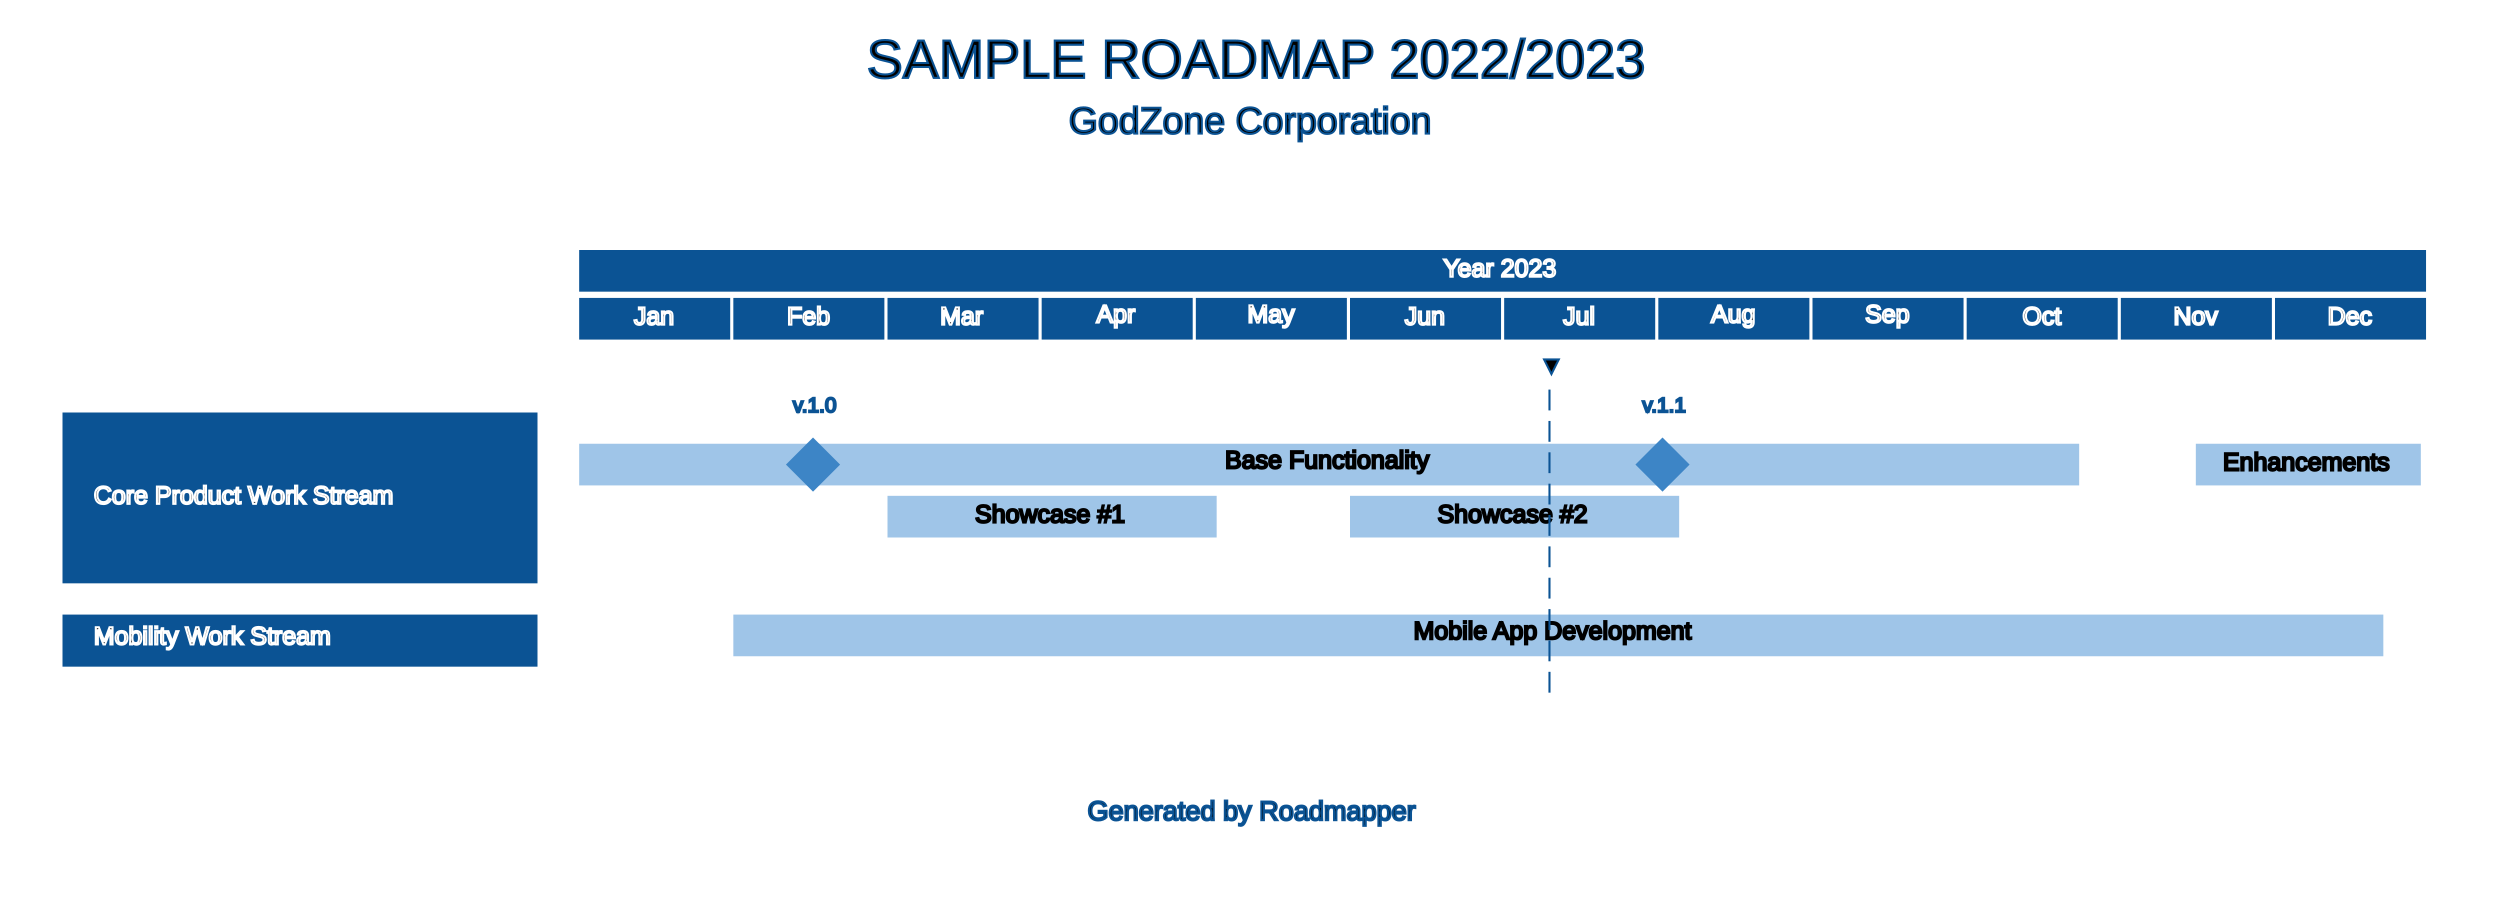
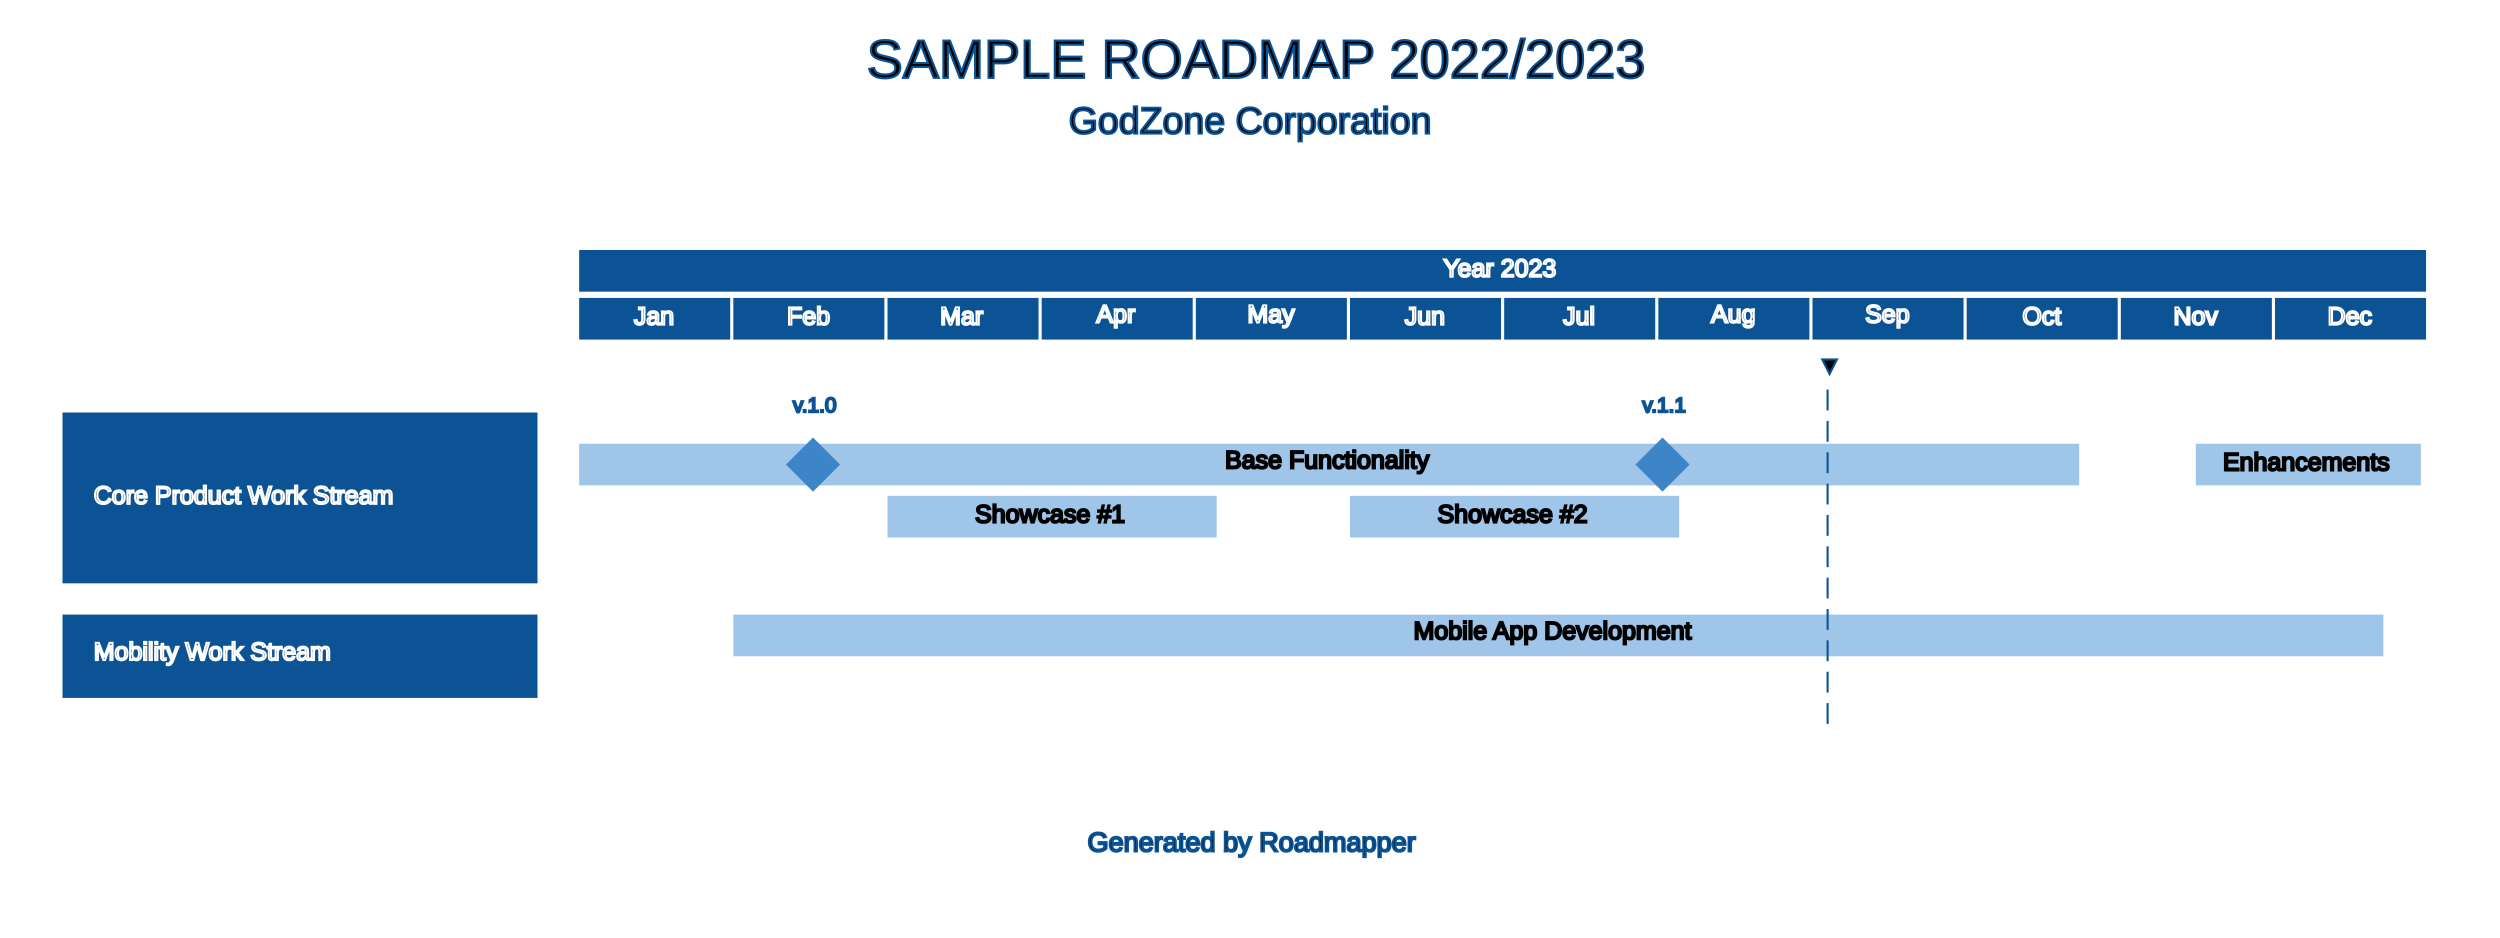
- <svg xmlns="http://www.w3.org/2000/svg" width="1200" height="435" viewBox="0 0 1200 435">
+ <svg xmlns="http://www.w3.org/2000/svg" width="1200" height="450" viewBox="0 0 1200 450">
  <defs>
</defs>
  <rect x="0" y="0" width="1200" height="1000" fill="#FFFFFF" />
  <text x="416.0" y="30" font-size="26" text-anchor="start" dominant-baseline="middle" font-family="Arial" stroke="#0B5394">SAMPLE ROADMAP 2022/2023</text>
  <text x="513.0" y="59" font-size="18" text-anchor="start" dominant-baseline="middle" font-family="Arial" stroke="#0B5394">GodZone Corporation</text>
  <rect x="278.0" y="120" width="886.5" height="20" fill="#0B5394" />
  <text x="692.75" y="124.5" font-size="12" stroke="#FFFFFF" text-anchor="start" dominant-baseline="hanging" font-family="Arial">Year 2023</text>
  <rect x="278.0" y="143" width="72.5" height="20" fill="#0B5394" />
  <text x="304.25" y="147.5" font-size="12" stroke="#FFFFFF" text-anchor="start" dominant-baseline="hanging" font-family="Arial">Jan</text>
  <rect x="352.0" y="143" width="72.5" height="20" fill="#0B5394" />
  <text x="377.75" y="147.5" font-size="12" stroke="#FFFFFF" text-anchor="start" dominant-baseline="hanging" font-family="Arial">Feb</text>
  <rect x="426.0" y="143" width="72.5" height="20" fill="#0B5394" />
  <text x="451.25" y="147.5" font-size="12" stroke="#FFFFFF" text-anchor="start" dominant-baseline="hanging" font-family="Arial">Mar</text>
  <rect x="500.0" y="143" width="72.5" height="20" fill="#0B5394" />
  <text x="526.25" y="146.5" font-size="12" stroke="#FFFFFF" text-anchor="start" dominant-baseline="hanging" font-family="Arial">Apr</text>
  <rect x="574.0" y="143" width="72.5" height="20" fill="#0B5394" />
  <text x="598.75" y="146.5" font-size="12" stroke="#FFFFFF" text-anchor="start" dominant-baseline="hanging" font-family="Arial">May</text>
  <rect x="648.0" y="143" width="72.5" height="20" fill="#0B5394" />
  <text x="674.25" y="147.5" font-size="12" stroke="#FFFFFF" text-anchor="start" dominant-baseline="hanging" font-family="Arial">Jun</text>
  <rect x="722.0" y="143" width="72.5" height="20" fill="#0B5394" />
  <text x="750.25" y="147.5" font-size="12" stroke="#FFFFFF" text-anchor="start" dominant-baseline="hanging" font-family="Arial">Jul</text>
  <rect x="796.0" y="143" width="72.5" height="20" fill="#0B5394" />
  <text x="821.25" y="146.5" font-size="12" stroke="#FFFFFF" text-anchor="start" dominant-baseline="hanging" font-family="Arial">Aug</text>
  <rect x="870.0" y="143" width="72.5" height="20" fill="#0B5394" />
  <text x="895.25" y="146.5" font-size="12" stroke="#FFFFFF" text-anchor="start" dominant-baseline="hanging" font-family="Arial">Sep</text>
  <rect x="944.0" y="143" width="72.5" height="20" fill="#0B5394" />
  <text x="970.75" y="147.5" font-size="12" stroke="#FFFFFF" text-anchor="start" dominant-baseline="hanging" font-family="Arial">Oct</text>
  <rect x="1018.0" y="143" width="72.5" height="20" fill="#0B5394" />
  <text x="1043.25" y="147.5" font-size="12" stroke="#FFFFFF" text-anchor="start" dominant-baseline="hanging" font-family="Arial">Nov</text>
  <rect x="1092.0" y="143" width="72.5" height="20" fill="#0B5394" />
  <text x="1117.25" y="147.5" font-size="12" stroke="#FFFFFF" text-anchor="start" dominant-baseline="hanging" font-family="Arial">Dec</text>
-   <path d="M351.0,163 L351.0,330" width="1" fill="(230, 230, 230, 12750)" />
-   <path d="M425.0,163 L425.0,330" width="1" fill="(230, 230, 230, 12750)" />
-   <path d="M499.0,163 L499.0,330" width="1" fill="(230, 230, 230, 12750)" />
-   <path d="M573.0,163 L573.0,330" width="1" fill="(230, 230, 230, 12750)" />
-   <path d="M647.0,163 L647.0,330" width="1" fill="(230, 230, 230, 12750)" />
-   <path d="M721.0,163 L721.0,330" width="1" fill="(230, 230, 230, 12750)" />
-   <path d="M795.0,163 L795.0,330" width="1" fill="(230, 230, 230, 12750)" />
-   <path d="M869.0,163 L869.0,330" width="1" fill="(230, 230, 230, 12750)" />
-   <path d="M943.0,163 L943.0,330" width="1" fill="(230, 230, 230, 12750)" />
-   <path d="M1017.0,163 L1017.0,330" width="1" fill="(230, 230, 230, 12750)" />
-   <path d="M1091.0,163 L1091.0,330" width="1" fill="(230, 230, 230, 12750)" />
+   <path d="M351.0,163 L351.0,345" width="1" fill="(230, 230, 230, 12750)" />
+   <path d="M425.0,163 L425.0,345" width="1" fill="(230, 230, 230, 12750)" />
+   <path d="M499.0,163 L499.0,345" width="1" fill="(230, 230, 230, 12750)" />
+   <path d="M573.0,163 L573.0,345" width="1" fill="(230, 230, 230, 12750)" />
+   <path d="M647.0,163 L647.0,345" width="1" fill="(230, 230, 230, 12750)" />
+   <path d="M721.0,163 L721.0,345" width="1" fill="(230, 230, 230, 12750)" />
+   <path d="M795.0,163 L795.0,345" width="1" fill="(230, 230, 230, 12750)" />
+   <path d="M869.0,163 L869.0,345" width="1" fill="(230, 230, 230, 12750)" />
+   <path d="M943.0,163 L943.0,345" width="1" fill="(230, 230, 230, 12750)" />
+   <path d="M1017.0,163 L1017.0,345" width="1" fill="(230, 230, 230, 12750)" />
+   <path d="M1091.0,163 L1091.0,345" width="1" fill="(230, 230, 230, 12750)" />
  <rect x="30" y="198" width="228.0" height="82" fill="#0B5394" />
  <text x="45" y="233.5" font-size="12" stroke="#FFFFFF" text-anchor="start" dominant-baseline="hanging" font-family="Arial">Core Product Work Stream</text>
  <rect x="278" y="213" width="720" height="20" fill="#9FC5E8" />
  <text x="588.0" y="216.5" font-size="12" stroke="#000000" text-anchor="start" dominant-baseline="hanging" font-family="Arial">Base Functionality</text>
  <rect x="1054" y="213" width="108" height="20" fill="#9FC5E8" />
  <text x="1067.0" y="217.5" font-size="12" stroke="#000000" text-anchor="start" dominant-baseline="hanging" font-family="Arial">Enhancements</text>
  <path d="M390.25,210 L403.25,223.0 L390.25,236 L377.25,223.0" fill="#3D85C6" />
  <text x="380.583" y="195" font-size="10" text-anchor="start" dominant-baseline="middle" font-family="Arial" stroke="#0B5394">v.1.0</text>
  <path d="M798.0,210 L811.0,223.0 L798.0,236 L785.0,223.0" fill="#3D85C6" />
  <text x="788.333" y="195" font-size="10" text-anchor="start" dominant-baseline="middle" font-family="Arial" stroke="#0B5394">v.1.1</text>
  <rect x="426" y="238" width="158" height="20" fill="#9FC5E8" />
  <text x="468.0" y="242.5" font-size="12" stroke="#000000" text-anchor="start" dominant-baseline="hanging" font-family="Arial">Showcase #1</text>
  <rect x="648" y="238" width="158" height="20" fill="#9FC5E8" />
  <text x="690.0" y="242.5" font-size="12" stroke="#000000" text-anchor="start" dominant-baseline="hanging" font-family="Arial">Showcase #2</text>
-   <rect x="30" y="295" width="228.0" height="25" fill="#0B5394" />
-   <text x="45" y="301.0" font-size="12" stroke="#FFFFFF" text-anchor="start" dominant-baseline="hanging" font-family="Arial">Mobility Work Stream</text>
+   <rect x="30" y="295" width="228.0" height="40" fill="#0B5394" />
+   <text x="45" y="308.5" font-size="12" stroke="#FFFFFF" text-anchor="start" dominant-baseline="hanging" font-family="Arial">Mobility Work Stream</text>
  <rect x="352" y="295" width="792" height="20" fill="#9FC5E8" />
  <text x="678.5" y="298.5" font-size="12" stroke="#000000" text-anchor="start" dominant-baseline="hanging" font-family="Arial">Mobile App Development</text>
-   <text x="738.75" y="176" font-size="12" text-anchor="start" dominant-baseline="middle" font-family="Arial" stroke="#0B5394">▼</text>
-   <path d="M743.75,187.0 L743.75,197.0" stroke="#0B5394" />
-   <path d="M743.75,202.053 L743.75,212.053" stroke="#0B5394" />
-   <path d="M743.75,217.105 L743.75,227.105" stroke="#0B5394" />
-   <path d="M743.75,232.158 L743.75,242.158" stroke="#0B5394" />
-   <path d="M743.75,247.211 L743.75,257.211" stroke="#0B5394" />
-   <path d="M743.75,262.263 L743.75,272.263" stroke="#0B5394" />
-   <path d="M743.75,277.316 L743.75,287.316" stroke="#0B5394" />
-   <path d="M743.75,292.368 L743.75,302.368" stroke="#0B5394" />
-   <path d="M743.75,307.421 L743.75,317.421" stroke="#0B5394" />
-   <path d="M743.75,322.474 L743.75,332.474" stroke="#0B5394" />
-   <text x="522.0" y="390" font-size="13" text-anchor="start" dominant-baseline="middle" font-family="Arial" stroke="#0B5394">Generated by Roadmapper</text>
+   <text x="872.25" y="176" font-size="12" text-anchor="start" dominant-baseline="middle" font-family="Arial" stroke="#0B5394">▼</text>
+   <path d="M877.25,187.0 L877.25,197.0" stroke="#0B5394" />
+   <path d="M877.25,202.048 L877.25,212.048" stroke="#0B5394" />
+   <path d="M877.25,217.095 L877.25,227.095" stroke="#0B5394" />
+   <path d="M877.25,232.143 L877.25,242.143" stroke="#0B5394" />
+   <path d="M877.25,247.19 L877.25,257.19" stroke="#0B5394" />
+   <path d="M877.25,262.238 L877.25,272.238" stroke="#0B5394" />
+   <path d="M877.25,277.286 L877.25,287.286" stroke="#0B5394" />
+   <path d="M877.25,292.333 L877.25,302.333" stroke="#0B5394" />
+   <path d="M877.25,307.381 L877.25,317.381" stroke="#0B5394" />
+   <path d="M877.25,322.429 L877.25,332.429" stroke="#0B5394" />
+   <path d="M877.25,337.476 L877.25,347.476" stroke="#0B5394" />
+   <text x="522.0" y="405" font-size="13" text-anchor="start" dominant-baseline="middle" font-family="Arial" stroke="#0B5394">Generated by Roadmapper</text>
</svg>
